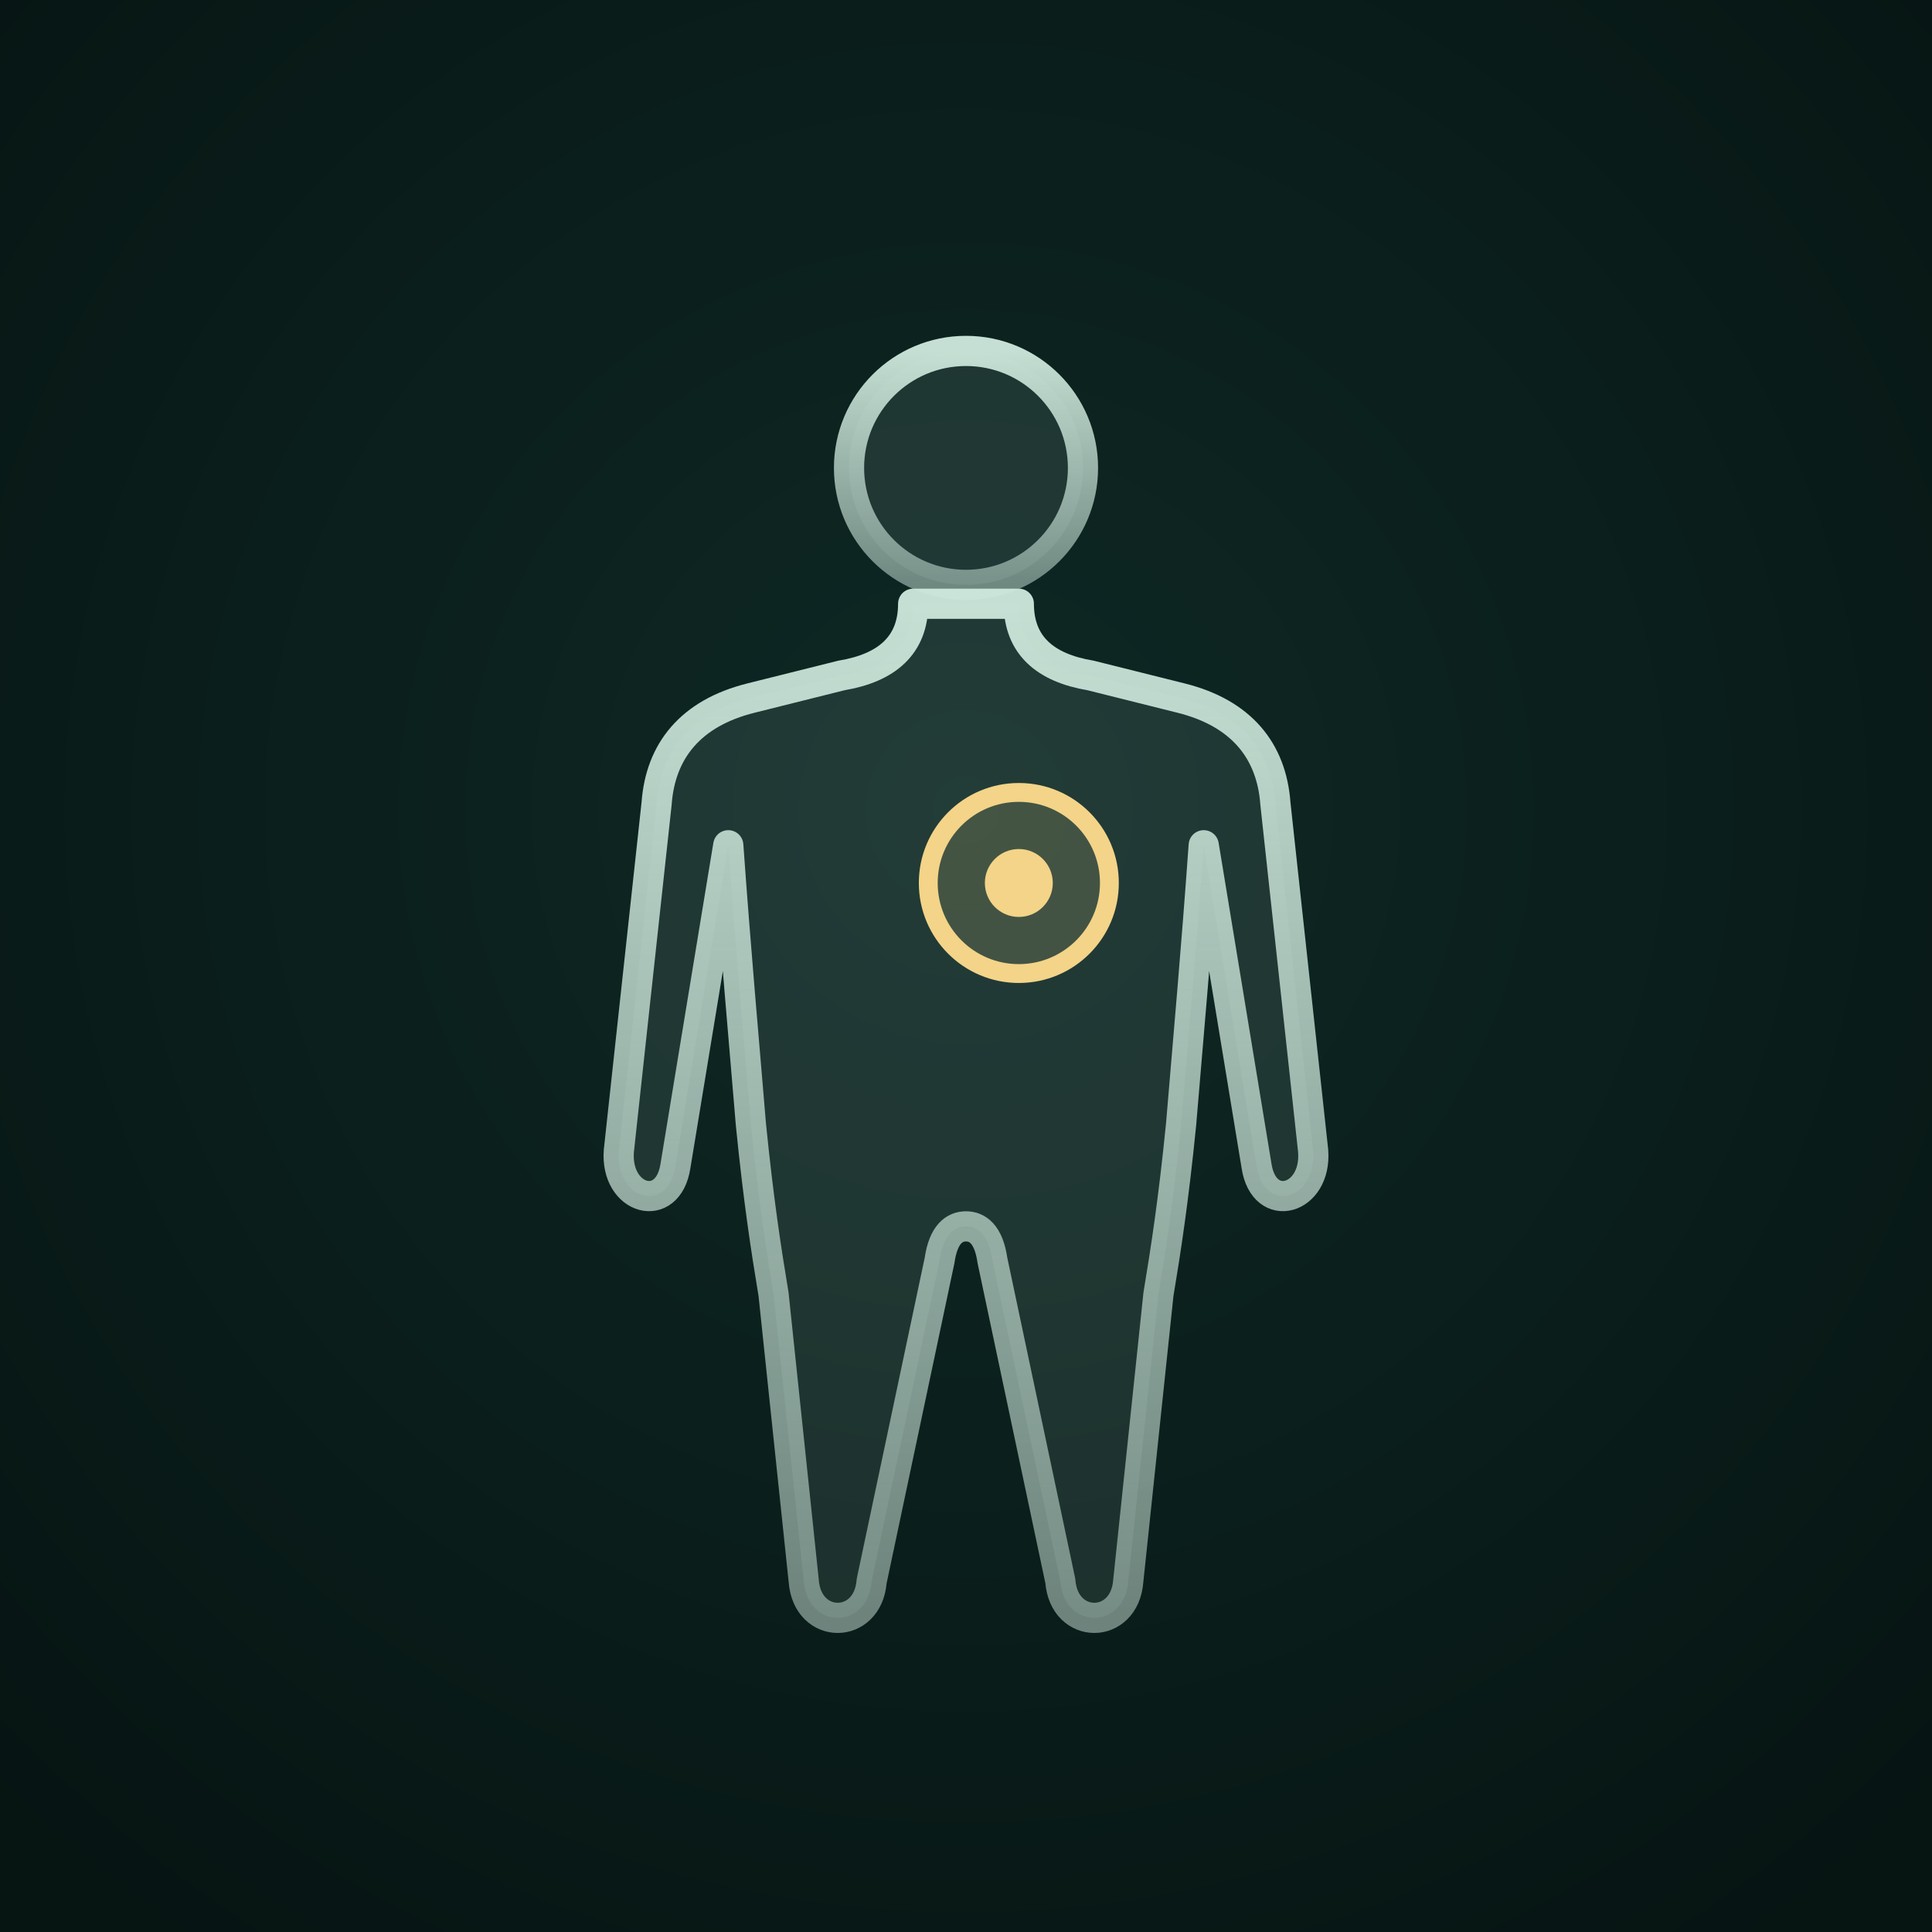
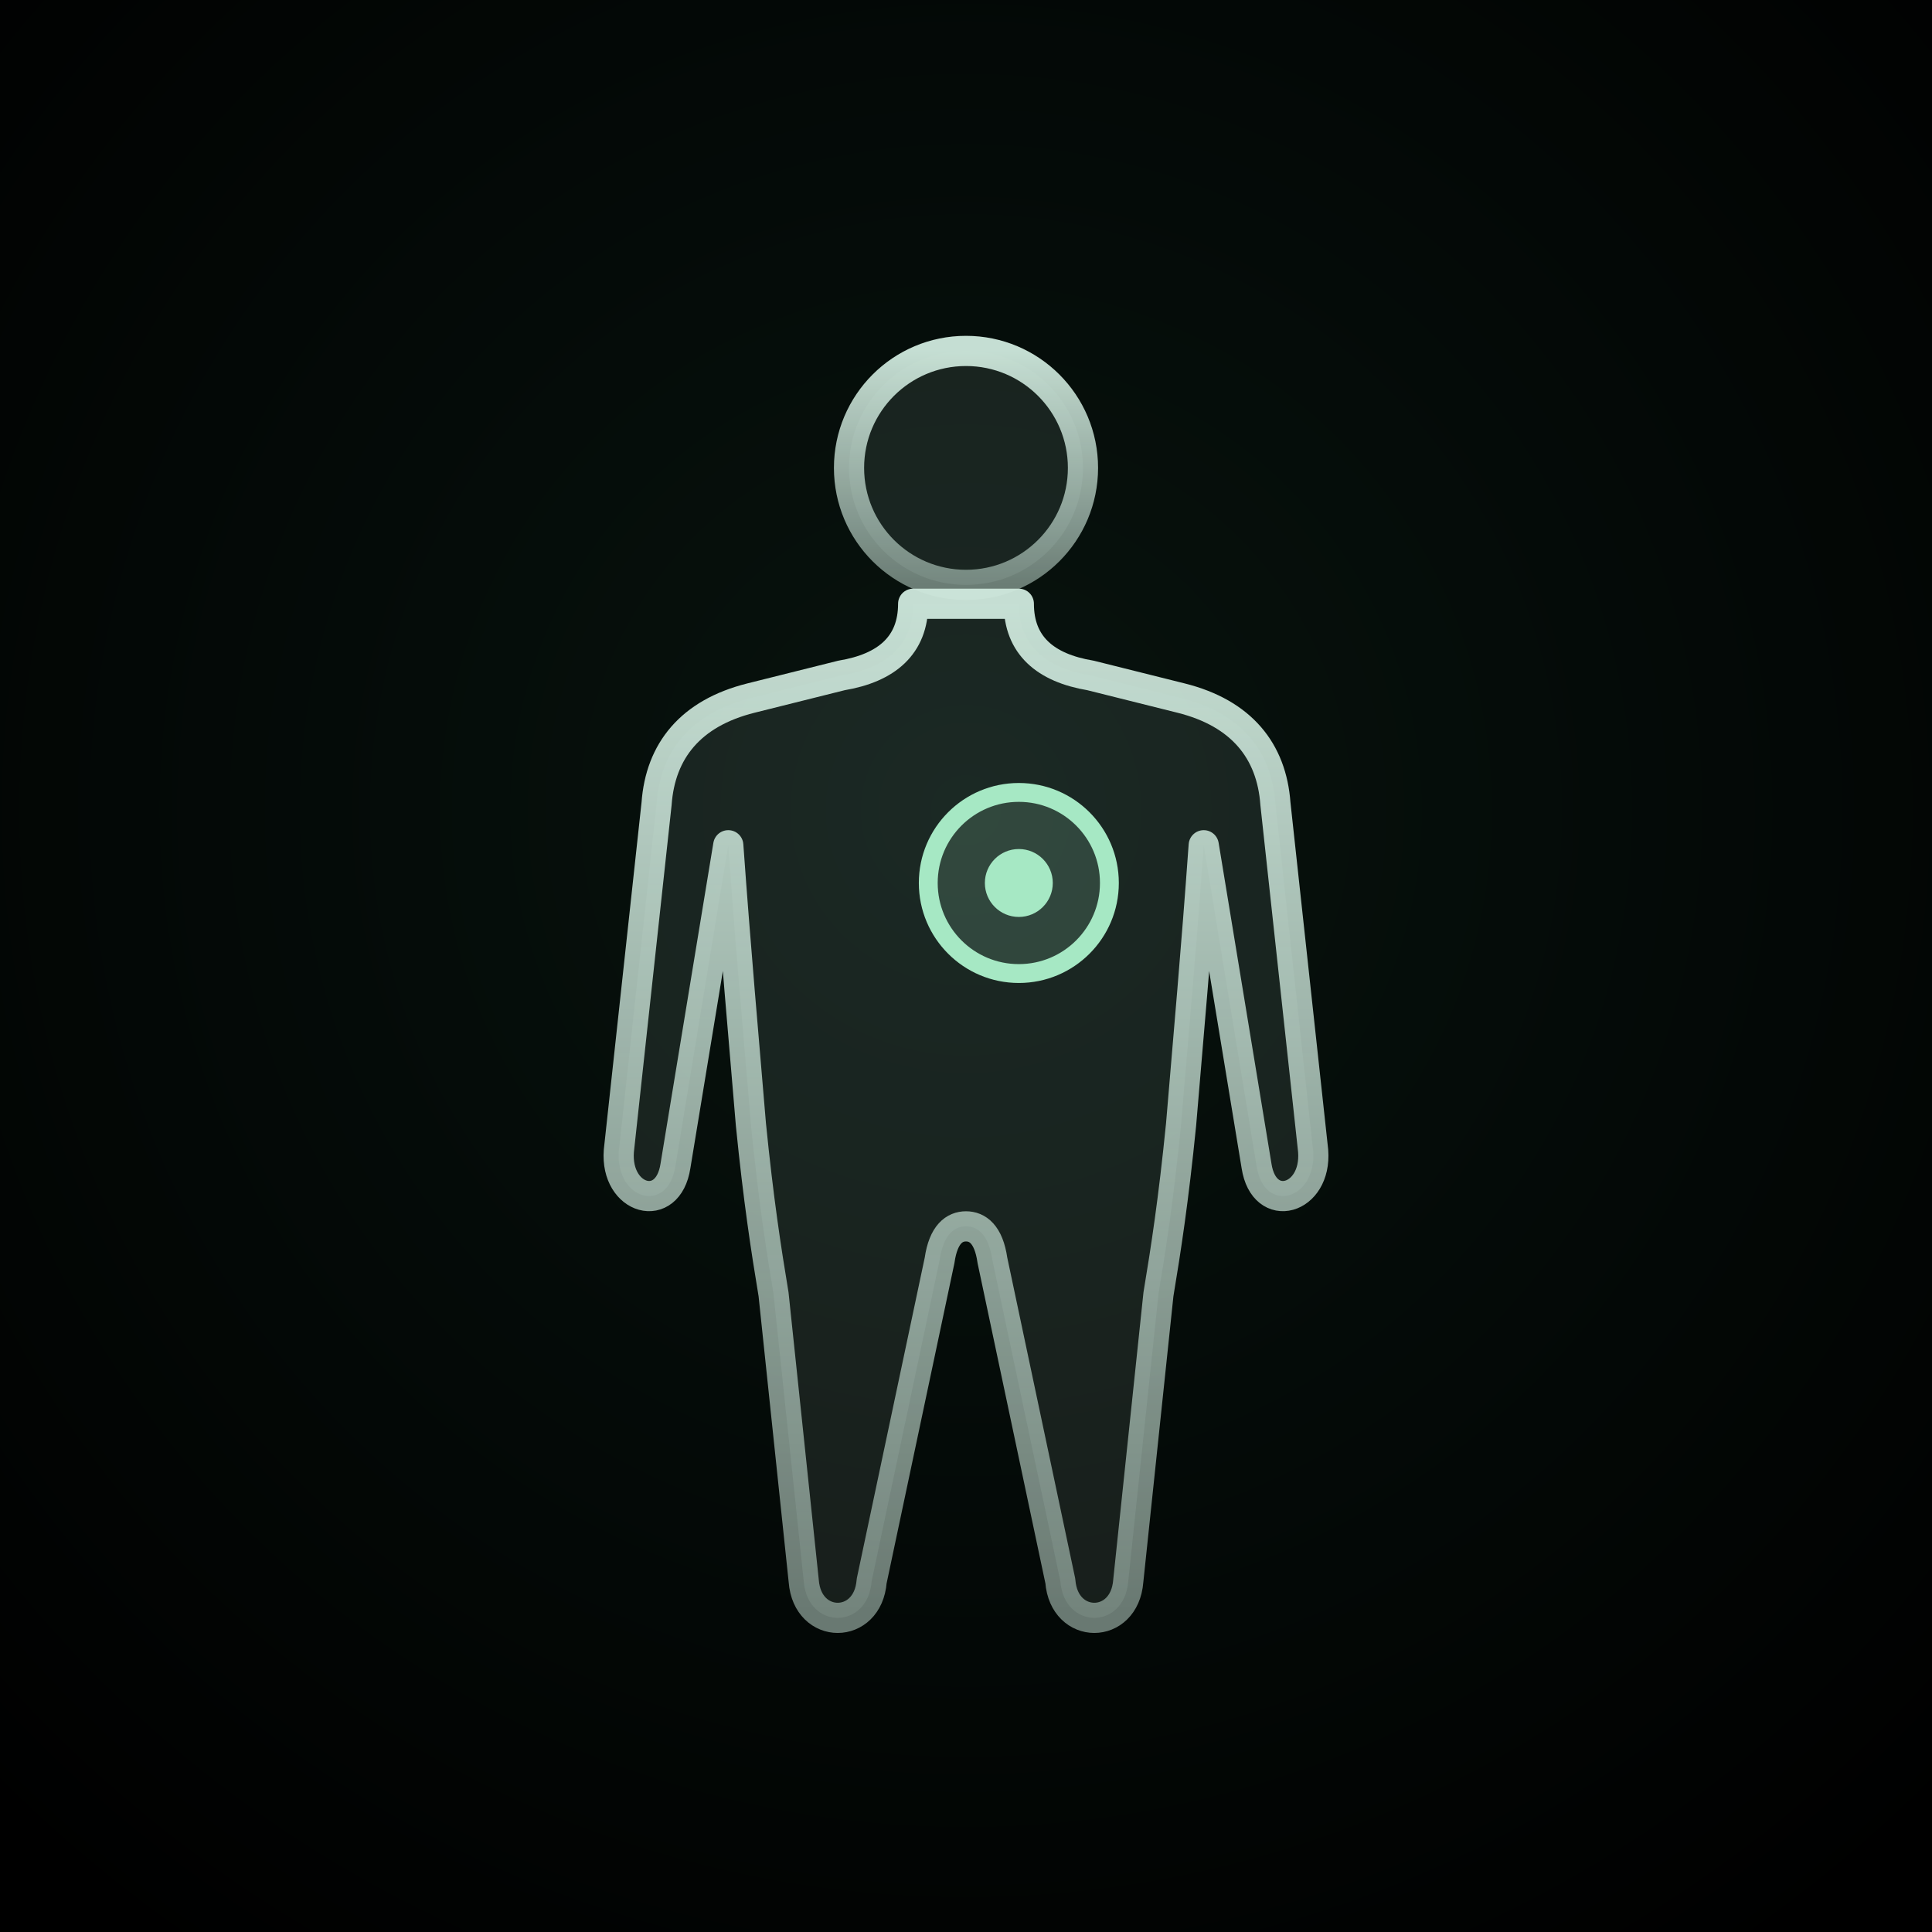
<svg xmlns="http://www.w3.org/2000/svg" viewBox="0 0 512 512">
  <defs>
    <radialGradient id="bg" cx="50%" cy="42%" r="72%">
-       <stop offset="0" stop-color="#0F2925" />
-       <stop offset="1" stop-color="#061412" />
+       <stop offset="0" stop-color="#08140F" />
+       <stop offset="1" stop-color="#000000" />
    </radialGradient>
    <linearGradient id="glass" x1="0" y1="0" x2="0" y2="1">
      <stop offset="0" stop-color="#CFE9DD" stop-opacity="0.95" />
      <stop offset="1" stop-color="#CFE9DD" stop-opacity="0.5" />
    </linearGradient>
  </defs>
  <rect width="512" height="512" fill="url(#bg)" />
  <g stroke="url(#glass)" stroke-width="8" stroke-linejoin="round" fill="#CFE9DD" fill-opacity="0.1">
    <circle cx="256" cy="124" r="31" />
    <path d="M242 160 C242 171 235 177 223 179 L199 185 C183 189 175 199 174 213 L164 305 C163 318 177 322 179 309 L193 224 C195 252 197 274 199 298 C201 318 203 331 205 343 L213 419 C214 432 230 432 231 419 L249 334 C250 327 253 325 256 325 C259 325 262 327 263 334 L281 419 C282 432 298 432 299 419 L307 343 C309 331 311 318 313 298 C315 274 317 252 319 224 L333 309 C335 322 349 318 348 305 L338 213 C337 199 329 189 313 185 L289 179 C277 177 270 171 270 160 Z" />
  </g>
-   <circle cx="270" cy="234" r="24" fill="#F3D488" fill-opacity="0.16" stroke="#F3D488" stroke-width="5" />
-   <circle cx="270" cy="234" r="9" fill="#F3D488" />
+   <circle cx="270" cy="234" r="24" fill="#A6E8C4" fill-opacity="0.16" stroke="#A6E8C4" stroke-width="5" />
+   <circle cx="270" cy="234" r="9" fill="#A6E8C4" />
</svg>
